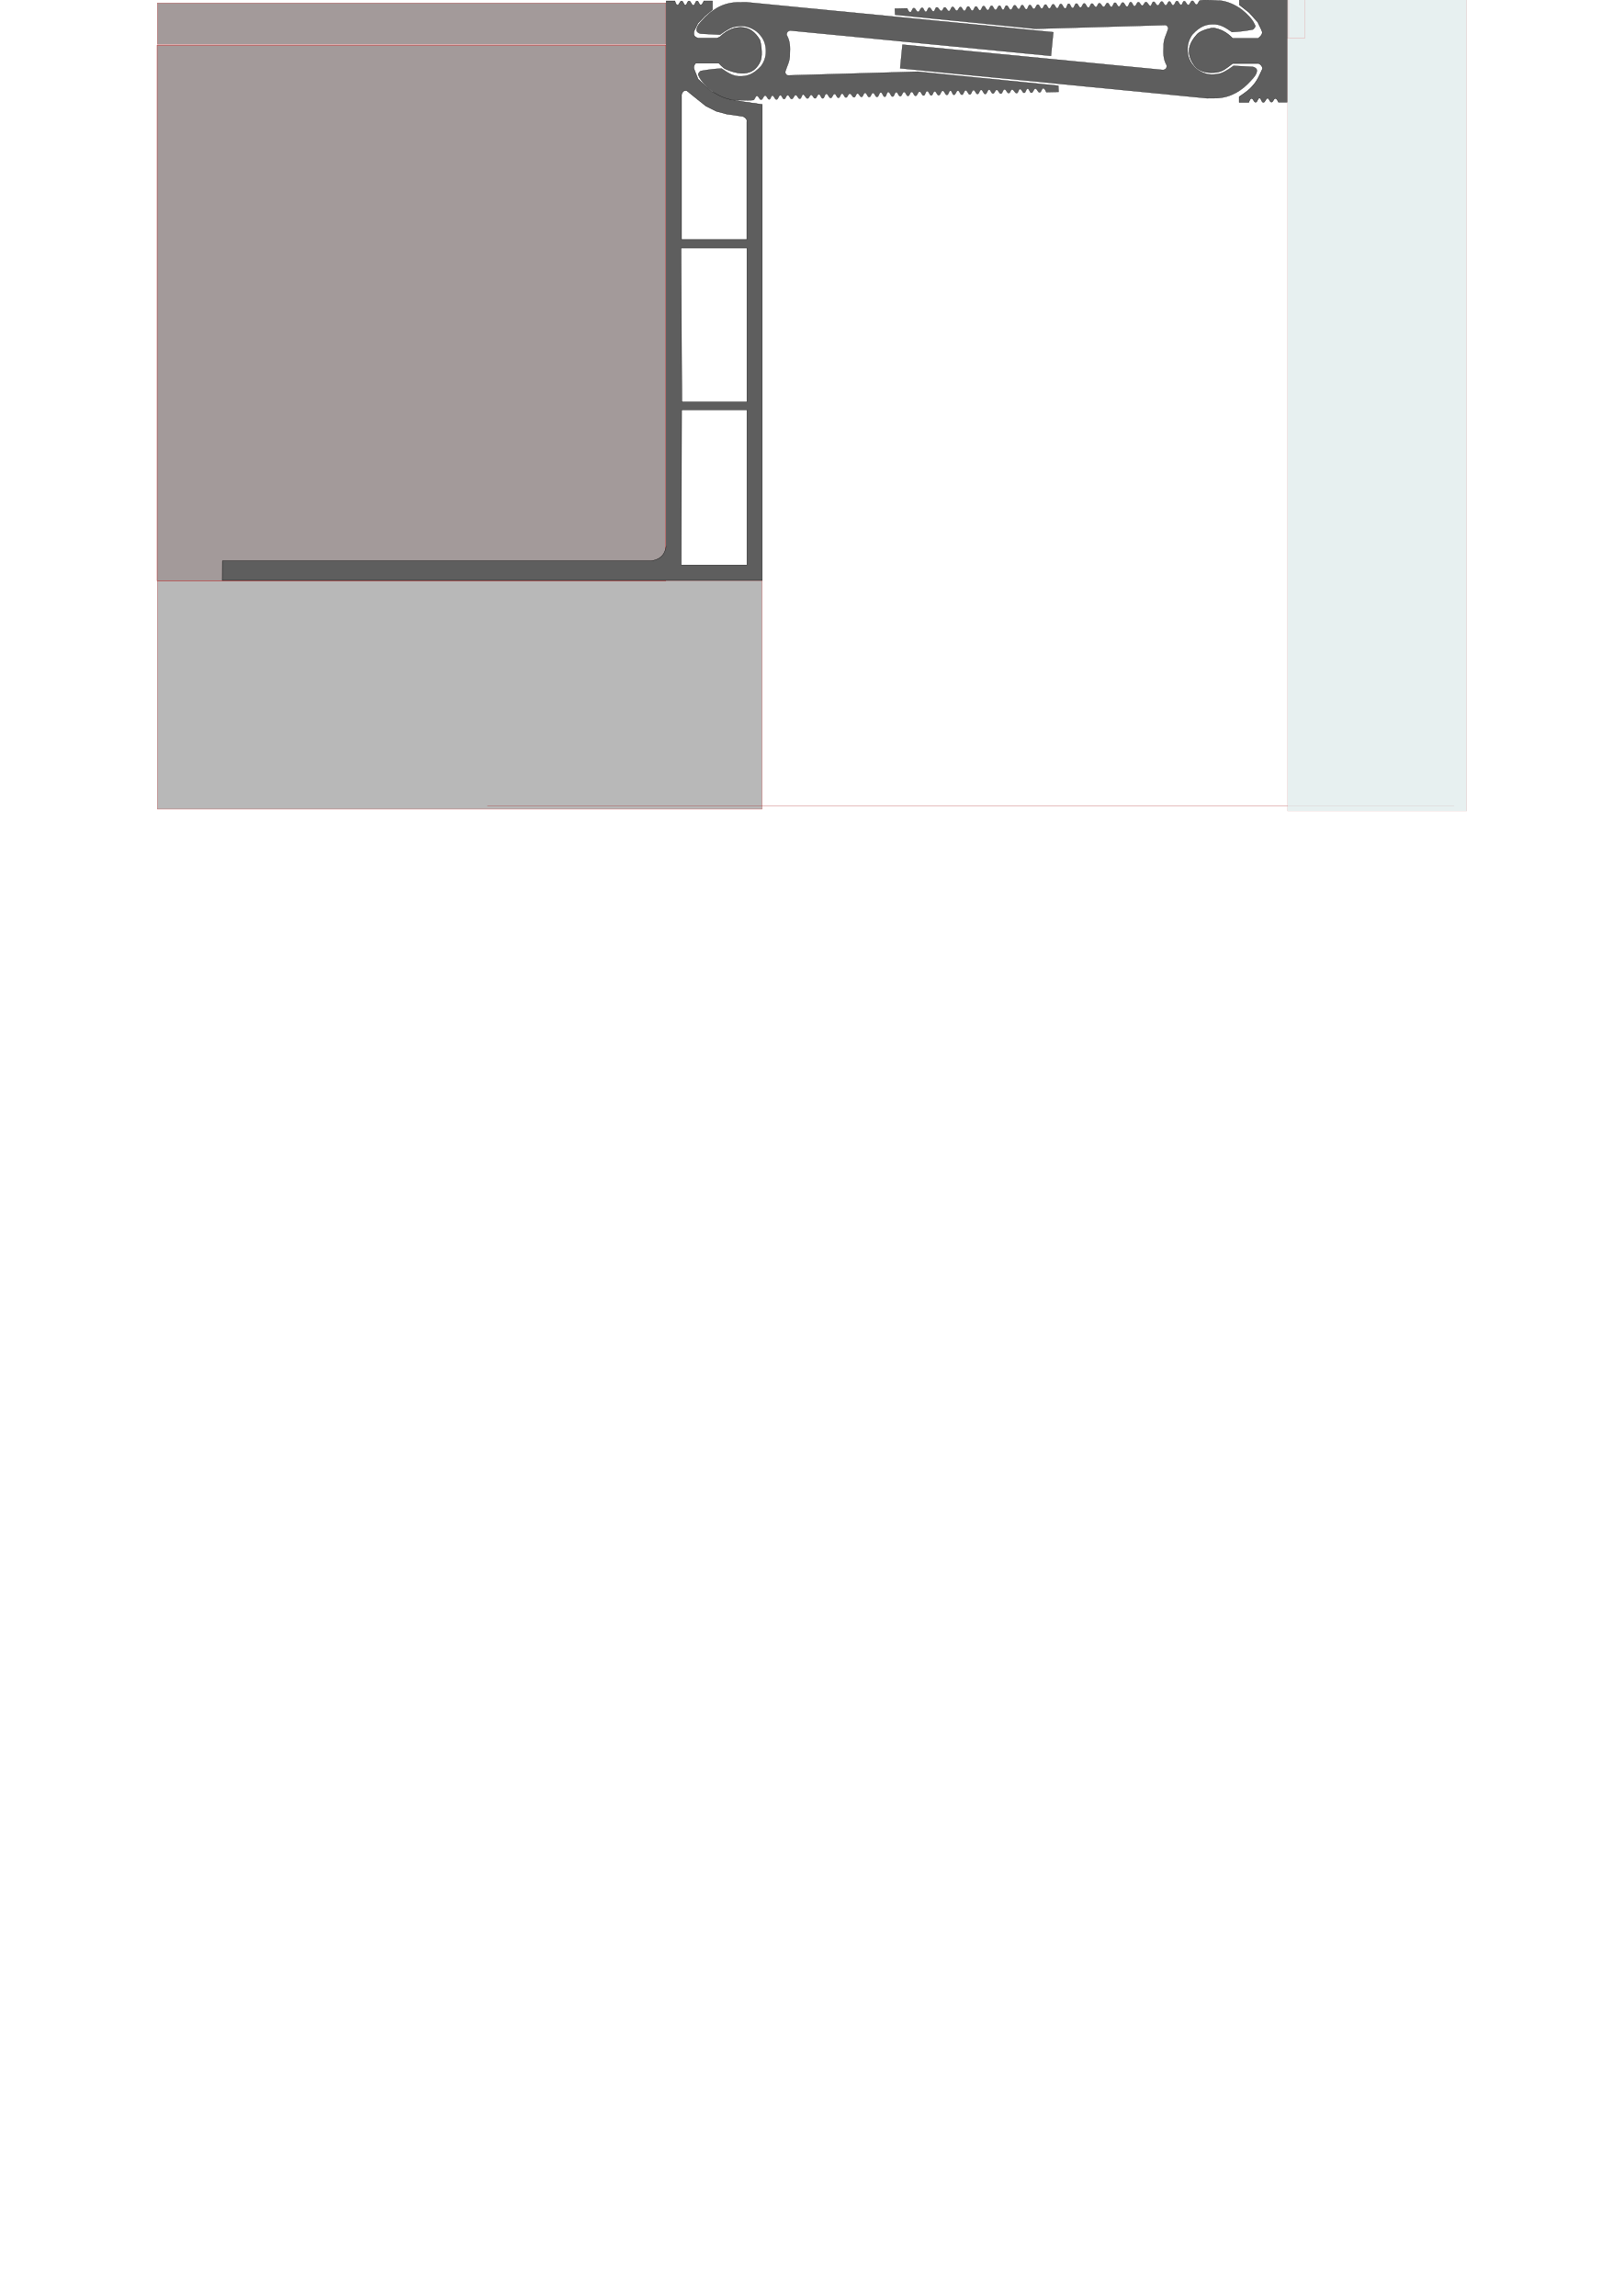
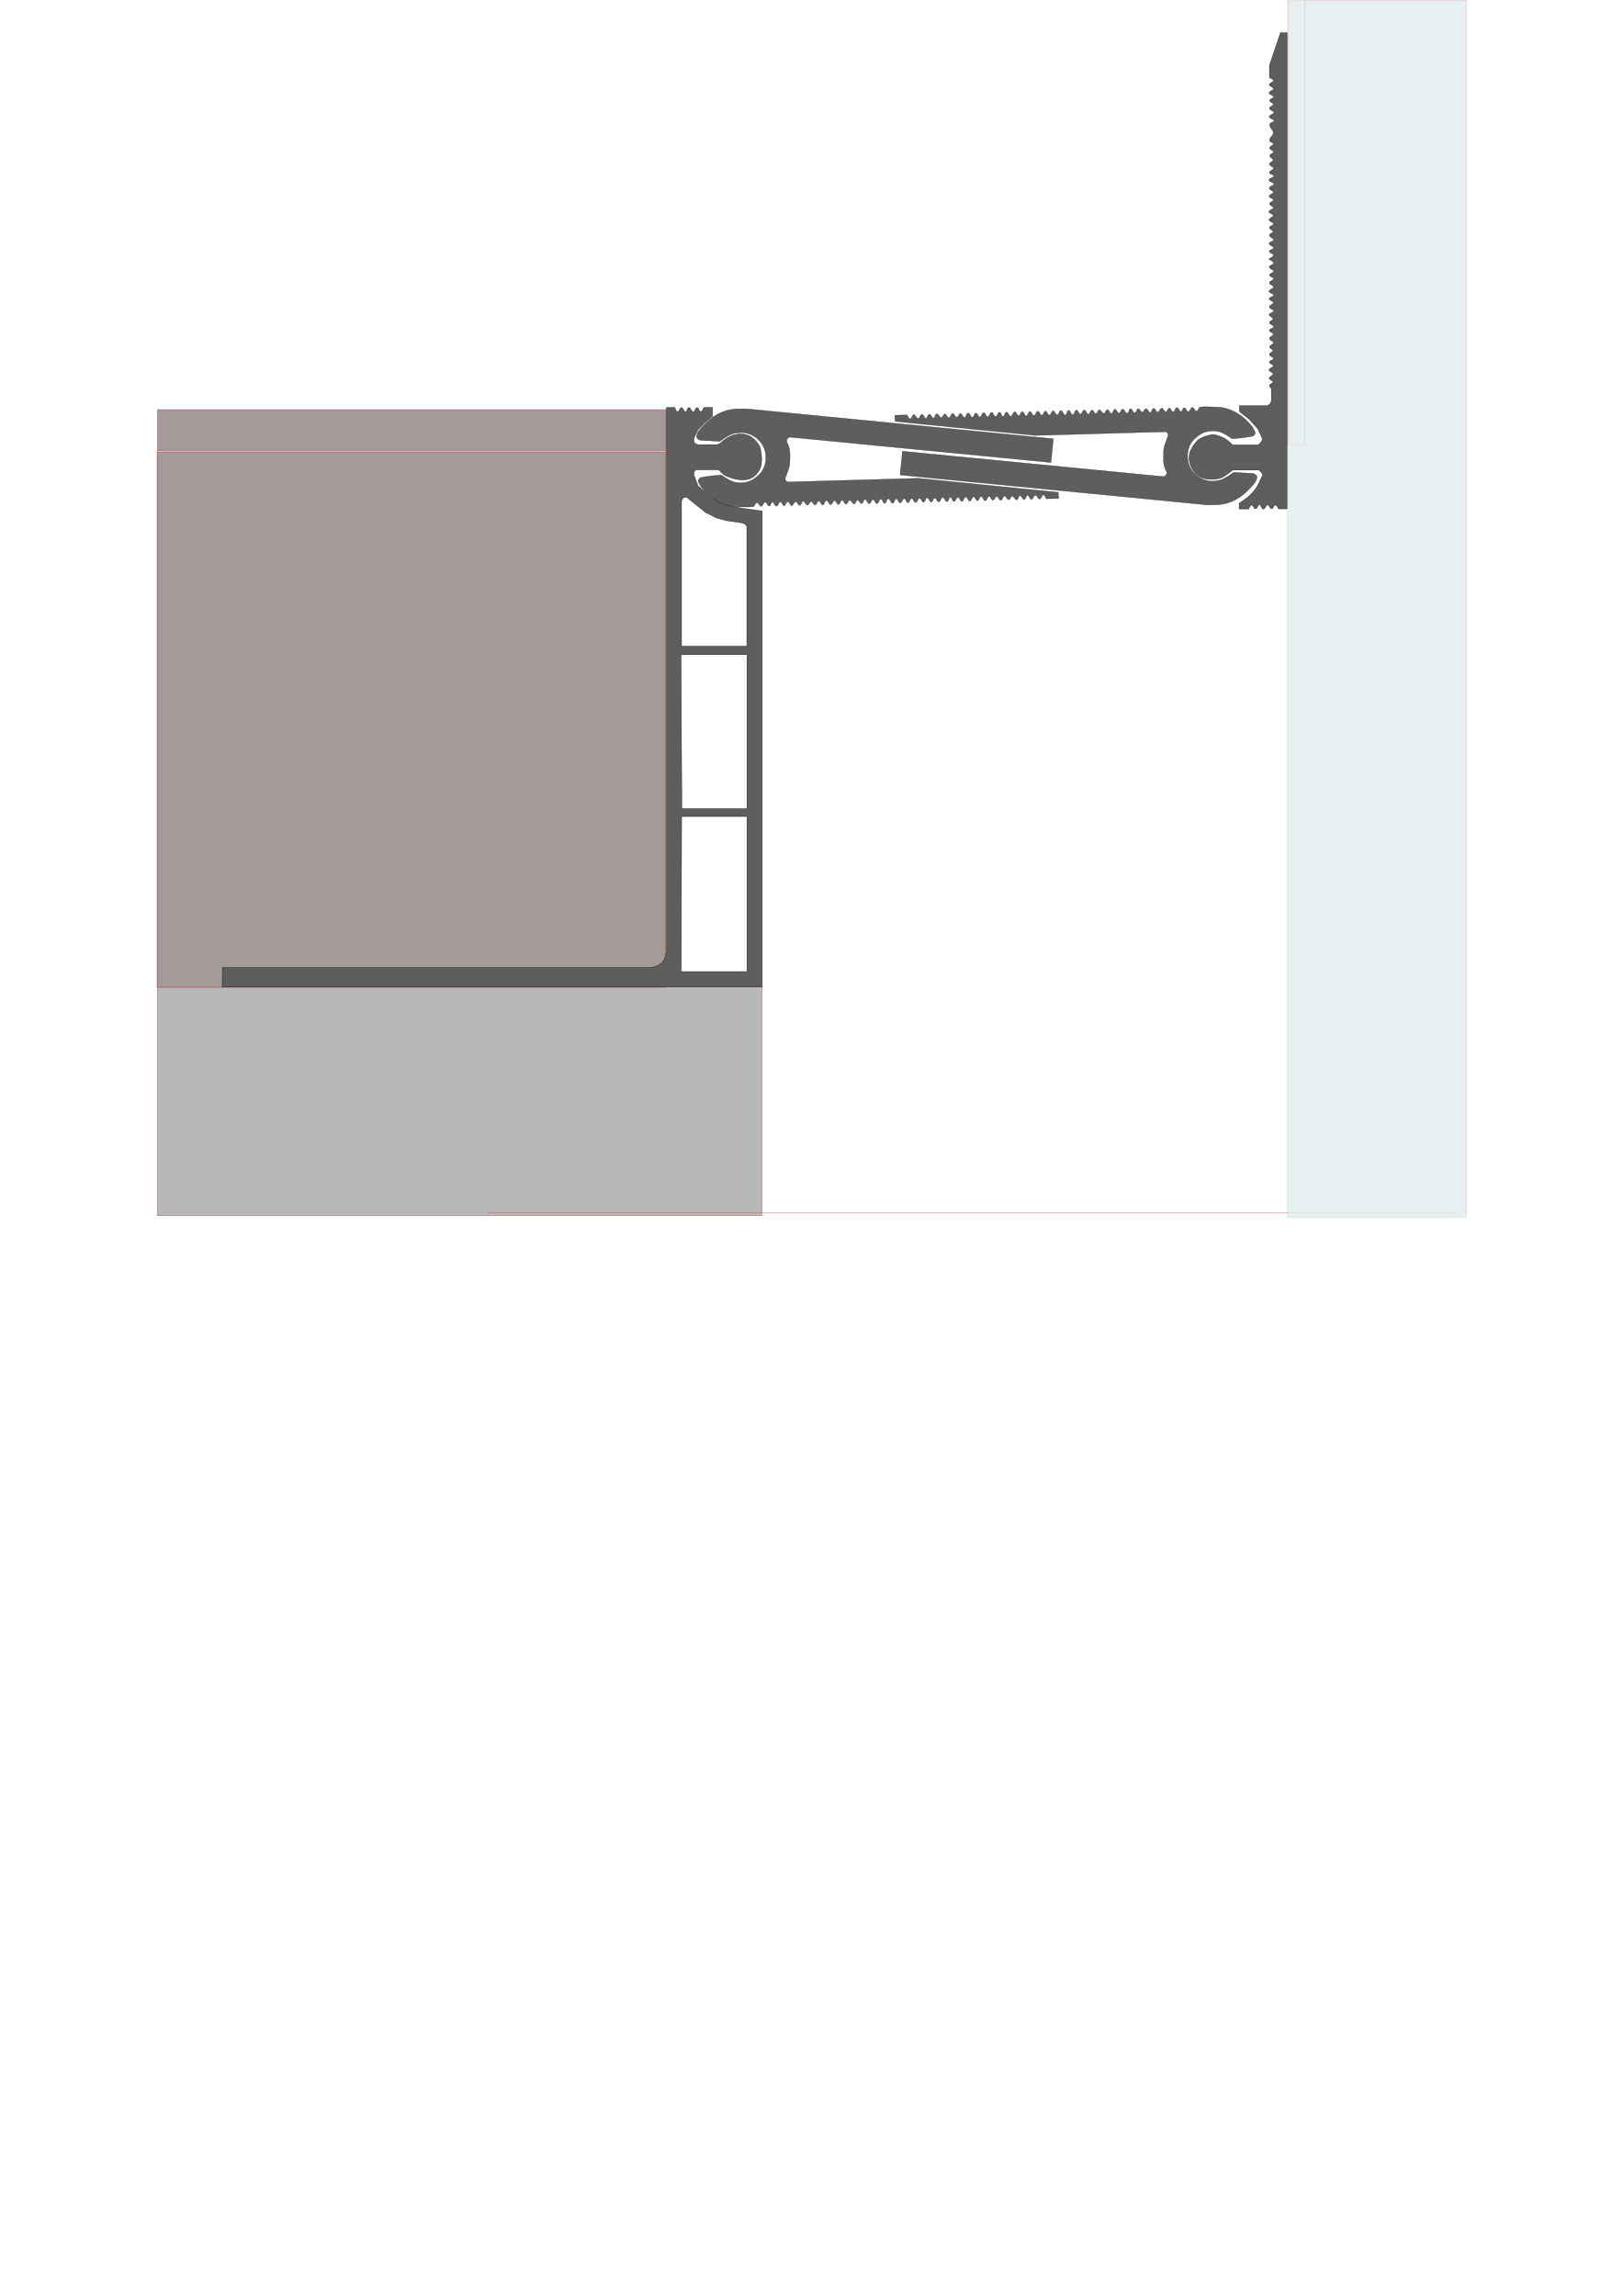
<svg xmlns="http://www.w3.org/2000/svg" width="210mm" height="297mm" viewBox="0 0 210 297" version="1.1" id="svg1">
  <defs id="defs1" />
-   <rect style="fill:#b8b8b8;fill-opacity:1;fill-rule:evenodd;stroke:#b81e1e;stroke-width:0.033" id="concrete_left" width="78.221" height="29.574" x="20.345" y="75.088" />
-   <rect style="fill:#a39a9a;fill-rule:evenodd;stroke:#b81e1e;stroke-width:0.055" id="finish_left" width="65.785" height="69.263" x="20.318" y="5.85" />
-   <rect style="fill:#a39a9a;fill-rule:evenodd;stroke:#b81e1e;stroke-width:0.034" id="cover_left" width="65.768" height="5.345" x="20.348" y="0.383" />
-   <rect style="fill:#404242;fill-opacity:0.341;fill-rule:evenodd;stroke:#b81e1e;stroke-width:0.019" id="shadow" width="125.043" height="0.013" x="63.027" y="104.234" />
-   <ellipse style="opacity:0;fill:none;fill-opacity:0;fill-rule:evenodd;stroke-width:0.004;stroke-opacity:0" id="bolt_left" cx="-38.662" cy="-72.649" rx="0.095" ry="0.029" transform="scale(-1)" />
-   <ellipse style="opacity:0;fill:none;fill-opacity:0;fill-rule:evenodd;stroke-width:0;stroke-opacity:0" id="screw_right" cx="164.698" cy="-35.456" rx="0.005" ry="0.002" />
-   <path id="profile_left" style="display:inline;fill:#5e5e5e;fill-rule:evenodd;stroke:#000000;stroke-width:0.042" d="M 86.169,0.121 V 70.551 c -0.173,1.417 -0.99,1.867 -2.011,2.011 H 38.772 28.76 l -0.013,2.516 h 69.838 V 13.514 l -2.499,-0.357 -1.576,-0.283 -2.464,-1.023 -1.761,-1.613 -0.516,-1.291 c -0.108,-0.334 0.018,-0.57 0.209,-0.777 h 2.991 c 0,0 0.537,0.615 0.899,0.775 0.961,0.423 2.144,0.735 3.128,0.37 0.637,-0.236 1.147,-0.864 1.38,-1.502 0.305,-0.833 -0.021,-2.506 -0.111,-2.66 -0.59,-1.01 -1.369,-1.611 -2.494,-1.613 -0.648,0.024 -1.555,0.177 -2.677,1.243 l -0.344,0.148 h -2.475 c -0.654,-0.206 -0.543,-0.554 -0.518,-0.886 l 0.505,-1.036 0.912,-0.96 0.966,-0.799 V 0.125 h -1.11 c 0,0 -0.182,0.51 -0.401,0.518 -0.234,0.011 -0.245,-0.522 -0.479,-0.514 -0.246,0.007 -0.229,0.553 -0.475,0.566 -0.267,0.012 -0.299,-0.574 -0.566,-0.566 -0.236,0.008 -0.229,0.532 -0.466,0.535 -0.24,0.003 -0.247,-0.523 -0.488,-0.531 -0.253,-0.008 -0.297,0.56 -0.549,0.527 -0.208,-0.028 -0.322,-0.54 -0.322,-0.54 z m 2.508,11.597 c 0.045,1.1e-4 0.093,0.003 0.146,0.013 l 1.376,1.114 1.097,0.871 1.358,0.679 1.358,0.366 2.09,0.296 c 0.448,0.238 0.548,0.476 0.488,0.714 v 15.219 h -8.445 V 12.236 c 0.084,-0.293 0.22,-0.519 0.533,-0.518 z m -0.594,20.363 h 8.519 V 52.004 h -8.422 z m 0.074,20.933 h 8.445 v 20.071 h -8.496 z" />
-   <path style="fill:#5e5e5e;fill-rule:evenodd;stroke:#000000;stroke-width:0.044" d="m 159.425,8.207 h 3.293 c 0.085,-0.071 0.722,0.398 0.527,0.785 -0.221,0.44 -0.419,0.94 -0.68,1.371 -0.26,0.43 -0.597,0.814 -0.961,1.16 -0.403,0.382 -1.336,0.996 -1.336,0.996 v 0.715 h 1.242 c 0,0 0.139,-0.479 0.34,-0.504 0.245,-0.03 0.305,0.505 0.551,0.492 0.243,-0.013 0.249,-0.542 0.492,-0.539 0.249,0.002 0.243,0.552 0.492,0.562 0.259,0.013 0.303,-0.543 0.562,-0.539 0.235,0.004 0.258,0.498 0.492,0.504 0.235,0.004 0.281,-0.497 0.516,-0.48 0.21,0.013 0.398,0.492 0.398,0.492 h 1.125 v -61.596 h -0.86 l -1.43,4.228 v 1.594 c 0,0 0.52,0.163 0.533,0.381 0.013,0.249 -0.543,0.255 -0.551,0.504 -0.013,0.26 0.546,0.303 0.539,0.563 -0.013,0.257 -0.568,0.271 -0.562,0.527 0,0.258 0.581,0.246 0.586,0.504 0,0.235 -0.509,0.245 -0.516,0.48 -0.013,0.226 0.471,0.266 0.469,0.492 0,0.237 -0.507,0.266 -0.504,0.504 0,0.268 0.587,0.283 0.586,0.551 0,0.277 -0.621,0.286 -0.609,0.562 0.013,0.261 0.613,0.219 0.621,0.48 0.013,0.243 -0.496,0.243 -0.551,0.48 -0.089,0.389 0.476,0.703 0.469,1.102 -0.013,0.376 -0.555,0.651 -0.481,1.02 0.043,0.206 0.459,0.212 0.469,0.422 0.013,0.235 -0.483,0.28 -0.48,0.516 0,0.24 0.505,0.275 0.504,0.516 0,0.232 -0.48,0.261 -0.492,0.492 -0.013,0.236 0.451,0.315 0.445,0.551 -0.013,0.241 -0.487,0.299 -0.48,0.539 0.013,0.254 0.538,0.285 0.539,0.539 0,0.257 -0.557,0.294 -0.539,0.551 0.017,0.242 0.569,0.203 0.574,0.445 0.013,0.271 -0.625,0.256 -0.621,0.527 0,0.27 0.626,0.234 0.633,0.504 0.013,0.266 -0.587,0.262 -0.598,0.527 -0.013,0.254 0.534,0.296 0.527,0.551 -0.013,0.246 -0.543,0.258 -0.539,0.504 0,0.244 0.544,0.237 0.551,0.48 0.013,0.24 -0.513,0.264 -0.516,0.504 0,0.24 0.513,0.275 0.504,0.516 -0.013,0.255 -0.575,0.249 -0.574,0.504 3.3e-4,0.244 0.536,0.237 0.551,0.48 0.017,0.262 -0.543,0.324 -0.527,0.586 0.013,0.248 0.556,0.243 0.562,0.492 0.013,0.246 -0.523,0.27 -0.527,0.516 0,0.232 0.487,0.272 0.48,0.504 -0.013,0.224 -0.482,0.233 -0.492,0.457 -0.013,0.279 0.587,0.343 0.562,0.621 -0.022,0.241 -0.556,0.204 -0.574,0.445 -0.017,0.271 0.584,0.318 0.565,0.589 -0.017,0.236 -0.55,0.203 -0.555,0.439 0,0.249 0.565,0.24 0.563,0.489 0,0.268 -0.663,0.48 -0.613,0.522 0.049,0.043 0.609,0.247 0.613,0.514 0,0.252 -0.558,0.253 -0.563,0.505 0,0.258 0.556,0.281 0.555,0.539 -0.002,0.244 -0.537,0.261 -0.53,0.505 0.013,0.233 0.519,0.223 0.53,0.456 0.013,0.259 -0.544,0.304 -0.539,0.563 0,0.25 0.538,0.272 0.539,0.522 9e-5,0.27 -0.59,0.294 -0.58,0.563 0.013,0.259 0.6,0.238 0.597,0.497 0,0.246 -0.573,0.21 -0.58,0.456 -0.013,0.246 0.544,0.242 0.555,0.489 0.013,0.261 -0.545,0.31 -0.539,0.572 0.013,0.256 0.566,0.274 0.555,0.53 -0.013,0.247 -0.561,0.217 -0.58,0.464 -0.017,0.248 0.508,0.299 0.505,0.547 0,0.226 -0.478,0.262 -0.472,0.489 0.013,0.254 0.56,0.268 0.555,0.522 0,0.249 -0.56,0.24 -0.563,0.489 0,0.229 0.491,0.236 0.505,0.464 0.017,0.252 -0.497,0.327 -0.489,0.58 0.013,0.252 0.522,0.295 0.522,0.547 0,0.248 -0.512,0.29 -0.514,0.539 0,0.215 0.439,0.257 0.439,0.472 -8e-5,0.223 -0.458,0.266 -0.456,0.489 0,0.258 0.552,0.298 0.539,0.555 -0.013,0.233 -0.53,0.214 -0.539,0.447 -0.013,0.23 0.496,0.25 0.497,0.481 0.002,0.252 -0.538,0.278 -0.539,0.53 -7.8e-4,0.238 0.494,0.268 0.506,0.505 0.013,0.251 -0.493,0.329 -0.481,0.58 0.013,0.224 0.481,0.248 0.481,0.472 0,0.217 -0.441,0.24 -0.464,0.456 -0.017,0.151 0.249,0.381 0.249,0.381 v 1.624 c -0.07,0.297 -0.229,0.53 -0.597,0.613 H 160.299 v 0.746 l 1.268,1.003 1.052,1.177 c -0.013,0 0.467,0.814 0.622,1.284 0.131,0.4 -0.521,0.901 -0.555,0.87 h -3.265 c -0.731,-0.783 -1.576,-1.208 -2.511,-1.351 -0.017,-0.035 -1.545,0.241 -2.08,0.82 -0.473,0.512 -1.005,1.281 -1.036,2.08 -0.03,0.791 0.344,1.636 0.903,2.196 0.576,0.576 1.452,0.725 2.237,0.688 0.511,-0.026 0.966,-0.13 1.342,-0.356 0.405,-0.244 1.147,-0.835 1.147,-0.835 z" id="profile_right" />
-   <rect style="fill:#e1ecec;fill-opacity:0.77;fill-rule:evenodd;stroke:#b81e1e;stroke-width:0.008" id="finish_right" width="57.515" height="2.036" x="-4.92" y="166.718" transform="rotate(-90)" />
-   <rect style="fill:#e1ecec;fill-opacity:0.77;fill-rule:evenodd;stroke:#b81e1e;stroke-width:0.009" id="cover_right" width="57.495" height="0.128" x="-4.907" y="166.542" transform="rotate(-90)" />
-   <path style="fill:#e1ecec;fill-opacity:0.77;fill-rule:evenodd;stroke:#b81e1e;stroke-width:0.012" d="m 168.766,-52.582 h 20.937 V 104.905 H 166.522 V 4.96 h 2.233 z" id="concrete_right" />
-   <path style="fill:#5e5e5e;fill-rule:evenodd;stroke:#000000;stroke-width:0.03" d="M 93.116,4.489 90.618,4.356 C 90.308,4.294 90.065,4.086 90.087,3.837 90.131,3.36 90.49,2.984 90.787,2.655 91.99,1.291 93.426,0.381 95.288,0.302 l 1.255,-0.012 39.685,3.873 -0.302,3.065 -33.719,-3.278 c -0.166,0.026 -0.308,0.101 -0.41,0.256 -0.054,0.122 -0.083,0.246 -0.026,0.384 0.422,0.736 0.434,1.57 0.384,2.363 0.042,0.964 -0.374,1.564 -0.589,2.304 -0.058,0.198 0.139,0.502 0.384,0.495 l 16.769,-0.479 18.159,1.816 0.036,0.796 -1.593,0.036 c 0,0 -0.175,-0.494 -0.386,-0.501 -0.238,-0.007 -0.233,0.522 -0.471,0.537 -0.246,0.016 -0.309,-0.498 -0.555,-0.489 -0.247,0.009 -0.271,0.535 -0.519,0.531 -0.238,-0.004 -0.245,-0.531 -0.483,-0.525 -0.233,0.006 -0.214,0.52 -0.446,0.537 -0.243,0.018 -0.3,-0.51 -0.543,-0.489 -0.224,0.02 -0.193,0.503 -0.416,0.531 -0.256,0.033 -0.358,-0.495 -0.615,-0.471 -0.207,0.02 -0.209,0.451 -0.416,0.465 -0.246,0.016 -0.315,-0.502 -0.561,-0.483 -0.239,0.019 -0.225,0.533 -0.465,0.549 -0.241,0.016 -0.295,-0.494 -0.537,-0.489 -0.226,0.005 -0.257,0.477 -0.483,0.477 -0.238,-3.9e-5 -0.269,-0.51 -0.507,-0.501 -0.249,0.01 -0.239,0.559 -0.489,0.567 -0.255,0.009 -0.283,-0.551 -0.537,-0.543 -0.236,0.008 -0.228,0.526 -0.465,0.537 -0.24,0.011 -0.279,-0.513 -0.519,-0.501 -0.244,0.013 -0.227,0.549 -0.471,0.561 -0.253,0.013 -0.29,-0.542 -0.543,-0.531 -0.249,0.011 -0.239,0.56 -0.489,0.567 -0.246,0.007 -0.267,-0.532 -0.513,-0.531 -0.25,6.71e-4 -0.269,0.552 -0.519,0.543 -0.233,-0.008 -0.214,-0.537 -0.446,-0.537 -0.237,5.08e-4 -0.216,0.536 -0.452,0.549 -0.257,0.015 -0.298,-0.548 -0.555,-0.537 -0.256,0.011 -0.25,0.567 -0.507,0.579 -0.243,0.012 -0.288,-0.515 -0.531,-0.501 -0.225,0.013 -0.209,0.51 -0.434,0.519 -0.256,0.01 -0.281,-0.561 -0.537,-0.549 -0.243,0.011 -0.216,0.553 -0.459,0.567 -0.241,0.014 -0.277,-0.512 -0.519,-0.507 -0.252,0.005 -0.267,0.546 -0.519,0.549 -0.24,0.002 -0.266,-0.519 -0.507,-0.513 -0.235,0.005 -0.236,0.519 -0.471,0.525 -0.24,0.006 -0.264,-0.518 -0.507,-0.513 -0.243,0.005 -0.248,0.542 -0.495,0.549 -0.246,0.007 -0.279,-0.533 -0.525,-0.519 -0.24,0.013 -0.212,0.548 -0.452,0.561 -0.276,0.015 -0.31,-0.607 -0.585,-0.585 -0.25,0.02 -0.19,0.594 -0.44,0.609 -0.251,0.015 -0.261,-0.561 -0.513,-0.555 -0.252,0.005 -0.236,0.567 -0.489,0.579 -0.244,0.012 -0.28,-0.52 -0.525,-0.513 -0.239,0.007 -0.243,0.525 -0.483,0.531 -0.256,0.006 -0.287,-0.552 -0.543,-0.543 -0.231,0.008 -0.222,0.507 -0.452,0.525 -0.229,0.018 -0.296,-0.463 -0.525,-0.446 -0.216,0.016 -0.212,0.47 -0.428,0.489 -0.247,0.022 -0.332,-0.48 -0.579,-0.465 -0.23,0.014 -0.252,0.493 -0.483,0.495 -0.236,0.002 -0.265,-0.509 -0.501,-0.501 -0.239,0.008 -0.231,0.534 -0.471,0.543 -0.237,0.009 -0.269,-0.504 -0.507,-0.501 -0.239,0.004 -0.256,0.512 -0.495,0.519 -0.259,0.007 -0.309,-0.551 -0.567,-0.531 -0.247,0.019 -0.211,0.573 -0.459,0.585 -0.242,0.012 -0.259,-0.525 -0.501,-0.525 -0.239,3.1e-5 -0.256,0.509 -0.495,0.519 -0.224,0.009 -0.277,-0.452 -0.501,-0.446 -0.217,0.005 -0.249,0.427 -0.465,0.459 -0.198,0.029 -0.318,-0.379 -0.537,-0.501 -0.214,-0.119 -0.227,0.527 -0.465,0.543 -0.239,0.016 -0.298,-0.482 -0.537,-0.477 -0.242,0.005 -0.277,0.505 -0.519,0.507 -0.239,0.002 -0.28,-0.502 -0.519,-0.495 -0.228,0.007 -0.237,0.499 -0.465,0.501 -0.229,0.002 -0.248,-0.498 -0.477,-0.495 -0.251,0.003 -0.256,0.546 -0.507,0.555 -0.244,0.008 -0.287,-0.522 -0.531,-0.507 -0.21,0.013 -0.189,0.474 -0.398,0.489 -0.243,0.018 -0.294,-0.502 -0.537,-0.495 -0.249,0.007 -0.27,0.528 -0.519,0.537 -0.243,0.008 -0.3,-0.502 -0.543,-0.489 -0.24,0.013 -0.244,0.504 -0.483,0.537 -0.751,0.105 -2.428,-0.044 -2.426,-0.005 C 93.967,12.859 92.978,12.424 92.088,11.79 91.334,11.173 90.68,10.533 90.373,9.82 90.293,9.695 90.241,9.566 90.399,9.41 90.594,9.095 90.697,9.199 90.834,9.145 91.65,9 92.477,8.897 93.325,8.864 94.078,9.386 94.825,9.92 95.859,9.862 96.626,9.843 97.431,9.65 98.436,8.548 98.941,7.857 99.107,7.118 99.05,6.347 98.993,5.421 98.572,4.673 97.856,4.069 97.109,3.513 96.264,3.23 95.245,3.429 94.651,3.445 93.901,3.914 93.116,4.489 Z" id="compensator_left">
+   <rect style="fill:#b8b8b8;fill-opacity:1;fill-rule:evenodd;stroke:#b81e1e;stroke-width:0.033" id="concrete_left" width="78.221" height="29.574" x="20.345" y="127.686" />
+   <rect style="fill:#a39a9a;fill-rule:evenodd;stroke:#b81e1e;stroke-width:0.055" id="finish_left" width="65.785" height="69.263" x="20.318" y="58.449" />
+   <rect style="fill:#a39a9a;fill-rule:evenodd;stroke:#b81e1e;stroke-width:0.034" id="cover_left" width="65.768" height="5.345" x="20.348" y="52.982" />
+   <rect style="fill:#404242;fill-opacity:0.341;fill-rule:evenodd;stroke:#b81e1e;stroke-width:0.019" id="shadow" width="125.043" height="0.013" x="63.027" y="156.832" />
+   <ellipse style="opacity:0;fill:none;fill-opacity:0;fill-rule:evenodd;stroke-width:0.004;stroke-opacity:0" id="bolt_left" cx="-38.662" cy="-125.247" rx="0.095" ry="0.029" transform="scale(-1)" />
+   <ellipse style="opacity:0;fill:none;fill-opacity:0;fill-rule:evenodd;stroke-width:0;stroke-opacity:0" id="screw_right" cx="164.698" cy="17.142" rx="0.005" ry="0.002" />
+   <path id="profile_left" style="display:inline;fill:#5e5e5e;fill-rule:evenodd;stroke:#000000;stroke-width:0.042" d="m 86.169,52.72 v 70.43 c -0.173,1.417 -0.99,1.867 -2.011,2.011 H 38.772 28.76 l -0.013,2.516 h 69.838 V 66.113 l -2.499,-0.357 -1.576,-0.283 -2.464,-1.023 -1.761,-1.613 -0.516,-1.291 c -0.108,-0.334 0.018,-0.57 0.209,-0.777 h 2.991 c 0,0 0.537,0.615 0.899,0.775 0.961,0.423 2.144,0.735 3.128,0.37 0.637,-0.236 1.147,-0.864 1.38,-1.502 0.305,-0.833 -0.021,-2.506 -0.111,-2.66 -0.59,-1.01 -1.369,-1.611 -2.494,-1.613 -0.648,0.024 -1.555,0.177 -2.677,1.243 l -0.344,0.148 h -2.475 c -0.654,-0.206 -0.543,-0.554 -0.518,-0.886 l 0.505,-1.036 0.912,-0.96 0.966,-0.799 v -1.125 h -1.11 c 0,0 -0.182,0.51 -0.401,0.518 -0.234,0.011 -0.245,-0.522 -0.479,-0.514 -0.246,0.007 -0.229,0.553 -0.475,0.566 -0.267,0.012 -0.299,-0.574 -0.566,-0.566 -0.236,0.008 -0.229,0.532 -0.466,0.535 -0.24,0.003 -0.247,-0.523 -0.488,-0.531 -0.253,-0.008 -0.297,0.56 -0.549,0.527 -0.208,-0.028 -0.322,-0.54 -0.322,-0.54 z m 2.508,11.597 c 0.045,1.1e-4 0.093,0.003 0.146,0.013 l 1.376,1.114 1.097,0.871 1.358,0.679 1.358,0.366 2.09,0.296 c 0.448,0.238 0.548,0.476 0.488,0.714 v 15.219 h -8.445 V 64.835 c 0.084,-0.293 0.22,-0.519 0.533,-0.518 z m -0.594,20.363 h 8.519 v 19.923 h -8.422 z m 0.074,20.933 h 8.445 v 20.071 h -8.496 z" />
+   <path style="fill:#5e5e5e;fill-rule:evenodd;stroke:#000000;stroke-width:0.044" d="m 159.425,60.806 h 3.293 c 0.085,-0.071 0.722,0.398 0.527,0.785 -0.221,0.44 -0.419,0.94 -0.68,1.371 -0.26,0.43 -0.597,0.814 -0.961,1.16 -0.403,0.382 -1.336,0.996 -1.336,0.996 v 0.715 h 1.242 c 0,0 0.139,-0.479 0.34,-0.504 0.245,-0.03 0.305,0.505 0.551,0.492 0.243,-0.013 0.249,-0.542 0.492,-0.539 0.249,0.002 0.243,0.552 0.492,0.562 0.259,0.013 0.303,-0.543 0.562,-0.539 0.235,0.004 0.258,0.498 0.492,0.504 0.235,0.004 0.281,-0.497 0.516,-0.48 0.21,0.013 0.398,0.492 0.398,0.492 h 1.125 V 4.226 h -0.86 l -1.43,4.228 V 10.047 c 0,0 0.52,0.163 0.533,0.381 0.013,0.249 -0.543,0.255 -0.551,0.504 -0.013,0.26 0.546,0.303 0.539,0.563 -0.013,0.257 -0.568,0.271 -0.562,0.527 0,0.258 0.581,0.246 0.586,0.504 0,0.235 -0.509,0.245 -0.516,0.48 -0.013,0.226 0.471,0.266 0.469,0.492 0,0.237 -0.507,0.266 -0.504,0.504 0,0.268 0.587,0.283 0.586,0.551 0,0.277 -0.621,0.286 -0.609,0.562 0.013,0.261 0.613,0.219 0.621,0.48 0.013,0.243 -0.496,0.243 -0.551,0.48 -0.089,0.389 0.476,0.703 0.469,1.102 -0.013,0.376 -0.555,0.651 -0.481,1.02 0.043,0.206 0.459,0.212 0.469,0.422 0.013,0.235 -0.483,0.28 -0.48,0.516 0,0.24 0.505,0.275 0.504,0.516 0,0.232 -0.48,0.261 -0.492,0.492 -0.013,0.236 0.451,0.315 0.445,0.551 -0.013,0.241 -0.487,0.299 -0.48,0.539 0.013,0.254 0.538,0.285 0.539,0.539 0,0.257 -0.557,0.294 -0.539,0.551 0.017,0.242 0.569,0.203 0.574,0.445 0.013,0.271 -0.625,0.256 -0.621,0.527 0,0.27 0.626,0.234 0.633,0.504 0.013,0.266 -0.587,0.262 -0.598,0.527 -0.013,0.254 0.534,0.296 0.527,0.551 -0.013,0.246 -0.543,0.258 -0.539,0.504 0,0.244 0.544,0.237 0.551,0.48 0.013,0.24 -0.513,0.264 -0.516,0.504 0,0.24 0.513,0.275 0.504,0.516 -0.013,0.255 -0.575,0.249 -0.574,0.504 3.3e-4,0.244 0.536,0.237 0.551,0.48 0.017,0.262 -0.543,0.324 -0.527,0.586 0.013,0.248 0.556,0.243 0.562,0.492 0.013,0.246 -0.523,0.27 -0.527,0.516 0,0.232 0.487,0.272 0.48,0.504 -0.013,0.224 -0.482,0.233 -0.492,0.457 -0.013,0.279 0.587,0.343 0.562,0.621 -0.022,0.241 -0.556,0.204 -0.574,0.445 -0.017,0.271 0.584,0.318 0.565,0.589 -0.017,0.236 -0.55,0.203 -0.555,0.439 0,0.249 0.565,0.24 0.563,0.489 0,0.268 -0.663,0.48 -0.613,0.522 0.049,0.043 0.609,0.247 0.613,0.514 0,0.252 -0.558,0.253 -0.563,0.505 0,0.258 0.556,0.281 0.555,0.539 -0.002,0.244 -0.537,0.261 -0.53,0.505 0.013,0.233 0.519,0.223 0.53,0.456 0.013,0.259 -0.544,0.304 -0.539,0.563 0,0.25 0.538,0.272 0.539,0.522 9e-5,0.27 -0.59,0.294 -0.58,0.563 0.013,0.259 0.6,0.238 0.597,0.497 0,0.246 -0.573,0.21 -0.58,0.456 -0.013,0.246 0.544,0.242 0.555,0.489 0.013,0.261 -0.545,0.31 -0.539,0.572 0.013,0.256 0.566,0.274 0.555,0.53 -0.013,0.247 -0.561,0.217 -0.58,0.464 -0.017,0.248 0.508,0.299 0.505,0.547 0,0.226 -0.478,0.262 -0.472,0.489 0.013,0.254 0.56,0.268 0.555,0.522 0,0.249 -0.56,0.24 -0.563,0.489 0,0.229 0.491,0.236 0.505,0.464 0.017,0.252 -0.497,0.327 -0.489,0.58 0.013,0.252 0.522,0.295 0.522,0.547 0,0.248 -0.512,0.29 -0.514,0.539 0,0.215 0.439,0.257 0.439,0.472 -8e-5,0.223 -0.458,0.266 -0.456,0.489 0,0.258 0.552,0.298 0.539,0.555 -0.013,0.233 -0.53,0.214 -0.539,0.447 -0.013,0.23 0.496,0.25 0.497,0.481 0.002,0.252 -0.538,0.278 -0.539,0.53 -7.8e-4,0.238 0.494,0.268 0.506,0.505 0.013,0.251 -0.493,0.329 -0.481,0.58 0.013,0.224 0.481,0.248 0.481,0.472 0,0.217 -0.441,0.24 -0.464,0.456 -0.017,0.151 0.249,0.381 0.249,0.381 v 1.624 c -0.07,0.297 -0.229,0.53 -0.597,0.613 H 160.299 v 0.746 l 1.268,1.003 1.052,1.177 c -0.013,0 0.467,0.814 0.622,1.284 0.131,0.4 -0.521,0.901 -0.555,0.87 h -3.265 c -0.731,-0.783 -1.576,-1.208 -2.511,-1.351 -0.017,-0.035 -1.545,0.241 -2.08,0.82 -0.473,0.512 -1.005,1.281 -1.036,2.08 -0.03,0.791 0.344,1.636 0.903,2.196 0.576,0.576 1.452,0.725 2.237,0.688 0.511,-0.026 0.966,-0.13 1.342,-0.356 0.405,-0.244 1.147,-0.835 1.147,-0.835 z" id="profile_right" />
+   <rect style="fill:#e1ecec;fill-opacity:0.77;fill-rule:evenodd;stroke:#b81e1e;stroke-width:0.008" id="finish_right" width="57.515" height="2.036" x="-57.519" y="166.718" transform="rotate(-90)" />
+   <rect style="fill:#e1ecec;fill-opacity:0.77;fill-rule:evenodd;stroke:#b81e1e;stroke-width:0.009" id="cover_right" width="57.495" height="0.128" x="-57.505" y="166.542" transform="rotate(-90)" />
+   <path style="fill:#e1ecec;fill-opacity:0.77;fill-rule:evenodd;stroke:#b81e1e;stroke-width:0.012" d="m 168.766,0.016 h 20.937 V 157.503 H 166.522 V 57.558 h 2.233 z" id="concrete_right" />
+   <path style="fill:#5e5e5e;fill-rule:evenodd;stroke:#000000;stroke-width:0.03" d="m 93.116,57.087 -2.498,-0.133 c -0.31,-0.062 -0.554,-0.27 -0.531,-0.519 0.043,-0.477 0.402,-0.853 0.7,-1.182 1.203,-1.364 2.639,-2.274 4.501,-2.353 l 1.255,-0.012 39.685,3.873 -0.302,3.065 -33.719,-3.278 c -0.166,0.026 -0.308,0.101 -0.41,0.256 -0.054,0.122 -0.083,0.246 -0.026,0.384 0.422,0.736 0.434,1.57 0.384,2.363 0.042,0.964 -0.374,1.564 -0.589,2.304 -0.058,0.198 0.139,0.502 0.384,0.495 l 16.769,-0.479 18.159,1.816 0.036,0.796 -1.593,0.036 c 0,0 -0.175,-0.494 -0.386,-0.501 -0.238,-0.007 -0.233,0.522 -0.471,0.537 -0.246,0.016 -0.309,-0.498 -0.555,-0.489 -0.247,0.009 -0.271,0.535 -0.519,0.531 -0.238,-0.004 -0.245,-0.531 -0.483,-0.525 -0.233,0.006 -0.214,0.52 -0.446,0.537 -0.243,0.018 -0.3,-0.51 -0.543,-0.489 -0.224,0.02 -0.193,0.503 -0.416,0.531 -0.256,0.033 -0.358,-0.495 -0.615,-0.471 -0.207,0.02 -0.209,0.451 -0.416,0.465 -0.246,0.016 -0.315,-0.502 -0.561,-0.483 -0.239,0.019 -0.225,0.533 -0.465,0.549 -0.241,0.016 -0.295,-0.494 -0.537,-0.489 -0.226,0.005 -0.257,0.477 -0.483,0.477 -0.238,-3.9e-5 -0.269,-0.51 -0.507,-0.501 -0.249,0.01 -0.239,0.559 -0.489,0.567 -0.255,0.009 -0.283,-0.551 -0.537,-0.543 -0.236,0.008 -0.228,0.526 -0.465,0.537 -0.24,0.011 -0.279,-0.513 -0.519,-0.501 -0.244,0.013 -0.227,0.549 -0.471,0.561 -0.253,0.013 -0.29,-0.542 -0.543,-0.531 -0.249,0.011 -0.239,0.56 -0.489,0.567 -0.246,0.007 -0.267,-0.532 -0.513,-0.531 -0.25,6.71e-4 -0.269,0.552 -0.519,0.543 -0.233,-0.008 -0.214,-0.537 -0.446,-0.537 -0.237,5.08e-4 -0.216,0.536 -0.452,0.549 -0.257,0.015 -0.298,-0.548 -0.555,-0.537 -0.256,0.011 -0.25,0.567 -0.507,0.579 -0.243,0.012 -0.288,-0.515 -0.531,-0.501 -0.225,0.013 -0.209,0.51 -0.434,0.519 -0.256,0.01 -0.281,-0.561 -0.537,-0.549 -0.243,0.011 -0.216,0.553 -0.459,0.567 -0.241,0.014 -0.277,-0.512 -0.519,-0.507 -0.252,0.005 -0.267,0.546 -0.519,0.549 -0.24,0.002 -0.266,-0.519 -0.507,-0.513 -0.235,0.005 -0.236,0.519 -0.471,0.525 -0.24,0.006 -0.264,-0.518 -0.507,-0.513 -0.243,0.005 -0.248,0.542 -0.495,0.549 -0.246,0.007 -0.279,-0.533 -0.525,-0.519 -0.24,0.013 -0.212,0.548 -0.452,0.561 -0.276,0.015 -0.31,-0.607 -0.585,-0.585 -0.25,0.02 -0.19,0.594 -0.44,0.609 -0.251,0.015 -0.261,-0.561 -0.513,-0.555 -0.252,0.005 -0.236,0.567 -0.489,0.579 -0.244,0.012 -0.28,-0.52 -0.525,-0.513 -0.239,0.007 -0.243,0.525 -0.483,0.531 -0.256,0.006 -0.287,-0.552 -0.543,-0.543 -0.231,0.008 -0.222,0.507 -0.452,0.525 -0.229,0.018 -0.296,-0.463 -0.525,-0.446 -0.216,0.016 -0.212,0.47 -0.428,0.489 -0.247,0.022 -0.332,-0.48 -0.579,-0.465 -0.23,0.014 -0.252,0.493 -0.483,0.495 -0.236,0.002 -0.265,-0.509 -0.501,-0.501 -0.239,0.008 -0.231,0.534 -0.471,0.543 -0.237,0.009 -0.269,-0.504 -0.507,-0.501 -0.239,0.004 -0.256,0.512 -0.495,0.519 -0.259,0.007 -0.309,-0.551 -0.567,-0.531 -0.247,0.019 -0.211,0.573 -0.459,0.585 -0.242,0.012 -0.259,-0.525 -0.501,-0.525 -0.239,3.1e-5 -0.256,0.509 -0.495,0.519 -0.224,0.009 -0.277,-0.452 -0.501,-0.446 -0.217,0.005 -0.249,0.427 -0.465,0.459 -0.198,0.029 -0.318,-0.379 -0.537,-0.501 -0.214,-0.119 -0.227,0.527 -0.465,0.543 -0.239,0.016 -0.298,-0.482 -0.537,-0.477 -0.242,0.005 -0.277,0.505 -0.519,0.507 -0.239,0.002 -0.28,-0.502 -0.519,-0.495 -0.228,0.007 -0.237,0.499 -0.465,0.501 -0.229,0.002 -0.248,-0.498 -0.477,-0.495 -0.251,0.003 -0.256,0.546 -0.507,0.555 -0.244,0.008 -0.287,-0.522 -0.531,-0.507 -0.21,0.013 -0.189,0.474 -0.398,0.489 -0.243,0.018 -0.294,-0.502 -0.537,-0.495 -0.249,0.007 -0.27,0.528 -0.519,0.537 -0.243,0.008 -0.3,-0.502 -0.543,-0.489 -0.24,0.013 -0.244,0.504 -0.483,0.537 -0.751,0.105 -2.428,-0.044 -2.426,-0.005 -1.03,-0.083 -2.019,-0.519 -2.909,-1.152 -0.754,-0.618 -1.408,-1.257 -1.715,-1.971 -0.08,-0.125 -0.132,-0.253 0.026,-0.41 0.195,-0.315 0.298,-0.211 0.435,-0.264 0.816,-0.145 1.643,-0.249 2.491,-0.282 0.753,0.522 1.499,1.056 2.534,0.998 0.767,-0.02 1.571,-0.212 2.577,-1.314 0.505,-0.691 0.671,-1.43 0.614,-2.201 -0.057,-0.926 -0.478,-1.674 -1.194,-2.278 -0.746,-0.556 -1.591,-0.839 -2.611,-0.64 -0.594,0.016 -1.344,0.485 -2.129,1.06 z" id="compensator_left">
    </path>
-   <path style="fill:#5e5e5e;fill-rule:evenodd;stroke:#000000;stroke-width:0.03" d="m 159.531,8.511 2.498,0.133 c 0.31,0.062 0.554,0.27 0.531,0.519 -0.043,0.477 -0.402,0.853 -0.7,1.182 -1.203,1.364 -2.639,2.274 -4.501,2.353 l -1.255,0.012 -39.685,-3.873 0.302,-3.065 33.719,3.278 c 0.166,-0.026 0.308,-0.101 0.41,-0.256 0.054,-0.122 0.084,-0.246 0.026,-0.384 -0.422,-0.736 -0.434,-1.57 -0.384,-2.363 -0.042,-0.964 0.374,-1.564 0.589,-2.304 0.057,-0.198 -0.139,-0.502 -0.384,-0.495 l -16.769,0.479 -18.159,-1.816 -0.036,-0.796 1.593,-0.036 c 0,0 0.175,0.494 0.386,0.501 0.238,0.008 0.233,-0.522 0.471,-0.537 0.246,-0.016 0.309,0.498 0.555,0.489 0.247,-0.009 0.271,-0.535 0.519,-0.531 0.238,0.004 0.245,0.531 0.483,0.525 0.233,-0.006 0.214,-0.52 0.446,-0.537 0.243,-0.018 0.3,0.51 0.543,0.489 0.224,-0.02 0.193,-0.503 0.416,-0.531 0.256,-0.033 0.358,0.495 0.615,0.471 0.207,-0.02 0.209,-0.451 0.416,-0.465 0.246,-0.016 0.315,0.502 0.561,0.483 0.239,-0.019 0.225,-0.533 0.465,-0.549 0.241,-0.016 0.295,0.494 0.537,0.489 0.226,-0.005 0.257,-0.477 0.483,-0.477 0.238,3.77e-5 0.269,0.51 0.507,0.501 0.249,-0.01 0.239,-0.559 0.489,-0.567 0.255,-0.009 0.283,0.551 0.537,0.543 0.237,-0.008 0.228,-0.526 0.465,-0.537 0.24,-0.011 0.279,0.513 0.519,0.501 0.244,-0.013 0.227,-0.549 0.471,-0.561 0.253,-0.013 0.29,0.542 0.543,0.531 0.249,-0.011 0.239,-0.56 0.489,-0.567 0.246,-0.007 0.267,0.532 0.513,0.531 0.25,-6.714e-4 0.269,-0.552 0.519,-0.543 0.233,0.008 0.214,0.537 0.446,0.537 0.237,-5.119e-4 0.216,-0.536 0.452,-0.549 0.257,-0.015 0.298,0.548 0.555,0.537 0.256,-0.011 0.25,-0.567 0.507,-0.579 0.243,-0.012 0.288,0.515 0.531,0.501 0.225,-0.013 0.209,-0.51 0.434,-0.519 0.256,-0.01 0.281,0.561 0.537,0.549 0.243,-0.011 0.216,-0.553 0.458,-0.567 0.241,-0.014 0.277,0.512 0.519,0.507 0.252,-0.006 0.267,-0.546 0.519,-0.549 0.24,-0.002 0.266,0.519 0.507,0.513 0.235,-0.006 0.236,-0.519 0.471,-0.525 0.24,-0.006 0.264,0.518 0.507,0.513 0.243,-0.006 0.248,-0.542 0.495,-0.549 0.246,-0.007 0.279,0.533 0.525,0.519 0.24,-0.013 0.212,-0.548 0.452,-0.561 0.276,-0.015 0.31,0.607 0.585,0.585 0.25,-0.02 0.19,-0.594 0.44,-0.609 0.251,-0.015 0.261,0.561 0.513,0.555 0.252,-0.006 0.236,-0.567 0.489,-0.579 0.244,-0.012 0.28,0.52 0.525,0.513 0.239,-0.007 0.243,-0.525 0.483,-0.531 0.256,-0.006 0.287,0.552 0.543,0.543 0.231,-0.008 0.222,-0.507 0.452,-0.525 0.229,-0.018 0.296,0.463 0.525,0.446 0.216,-0.016 0.212,-0.47 0.428,-0.489 0.247,-0.022 0.332,0.48 0.579,0.465 0.23,-0.014 0.252,-0.493 0.483,-0.495 0.236,-0.002 0.265,0.509 0.501,0.501 0.239,-0.008 0.231,-0.534 0.471,-0.543 0.237,-0.009 0.269,0.504 0.507,0.501 0.239,-0.004 0.256,-0.512 0.495,-0.519 0.259,-0.008 0.309,0.551 0.567,0.531 0.247,-0.019 0.211,-0.573 0.458,-0.585 0.242,-0.012 0.259,0.525 0.501,0.525 0.239,-2.901e-5 0.256,-0.509 0.495,-0.519 0.224,-0.009 0.277,0.452 0.501,0.446 0.217,-0.006 0.249,-0.427 0.465,-0.459 0.198,-0.029 0.318,0.379 0.537,0.501 0.214,0.119 0.227,-0.527 0.465,-0.543 0.239,-0.016 0.298,0.482 0.537,0.477 0.242,-0.006 0.277,-0.505 0.519,-0.507 0.239,-0.002 0.28,0.502 0.519,0.495 0.228,-0.007 0.237,-0.499 0.465,-0.501 0.229,-0.002 0.247,0.498 0.477,0.495 0.25,-0.003 0.257,-0.546 0.507,-0.555 0.245,-0.008 0.287,0.522 0.531,0.507 0.21,-0.013 0.189,-0.474 0.398,-0.489 0.243,-0.018 0.294,0.502 0.537,0.495 0.249,-0.007 0.27,-0.528 0.519,-0.537 0.243,-0.008 0.3,0.502 0.543,0.489 0.24,-0.013 0.244,-0.504 0.483,-0.537 0.751,-0.105 2.428,0.044 2.426,0.005 1.03,0.083 2.019,0.519 2.909,1.152 0.754,0.618 1.408,1.257 1.715,1.971 0.08,0.125 0.132,0.253 -0.026,0.41 -0.195,0.315 -0.298,0.211 -0.435,0.264 -0.816,0.145 -1.643,0.249 -2.491,0.282 -0.753,-0.522 -1.499,-1.056 -2.534,-0.998 -0.767,0.02 -1.571,0.212 -2.577,1.314 -0.505,0.691 -0.671,1.43 -0.614,2.201 0.057,0.926 0.478,1.674 1.194,2.278 0.746,0.556 1.591,0.839 2.611,0.64 0.594,-0.016 1.344,-0.485 2.129,-1.059 z" id="compensator_right">
+   <path style="fill:#5e5e5e;fill-rule:evenodd;stroke:#000000;stroke-width:0.03" d="m 159.531,61.11 2.498,0.133 c 0.31,0.062 0.554,0.27 0.531,0.519 -0.043,0.477 -0.402,0.853 -0.7,1.182 -1.203,1.364 -2.639,2.274 -4.501,2.353 l -1.255,0.012 -39.685,-3.873 0.302,-3.065 33.719,3.278 c 0.166,-0.026 0.308,-0.101 0.41,-0.256 0.054,-0.122 0.084,-0.246 0.026,-0.384 -0.422,-0.736 -0.434,-1.57 -0.384,-2.363 -0.042,-0.964 0.374,-1.564 0.589,-2.304 0.057,-0.198 -0.139,-0.502 -0.384,-0.495 l -16.769,0.479 -18.159,-1.816 -0.036,-0.796 1.593,-0.036 c 0,0 0.175,0.494 0.386,0.501 0.238,0.007 0.233,-0.522 0.471,-0.537 0.246,-0.016 0.309,0.498 0.555,0.489 0.247,-0.009 0.271,-0.535 0.519,-0.531 0.238,0.004 0.245,0.531 0.483,0.525 0.233,-0.006 0.214,-0.52 0.446,-0.537 0.243,-0.018 0.3,0.51 0.543,0.489 0.224,-0.02 0.193,-0.503 0.416,-0.531 0.256,-0.033 0.358,0.495 0.615,0.471 0.207,-0.02 0.209,-0.451 0.416,-0.465 0.246,-0.016 0.315,0.502 0.561,0.483 0.239,-0.019 0.225,-0.533 0.465,-0.549 0.241,-0.016 0.295,0.494 0.537,0.489 0.226,-0.005 0.257,-0.477 0.483,-0.477 0.238,3.8e-5 0.269,0.51 0.507,0.501 0.249,-0.01 0.239,-0.559 0.489,-0.567 0.255,-0.009 0.283,0.551 0.537,0.543 0.237,-0.008 0.228,-0.526 0.465,-0.537 0.24,-0.011 0.279,0.513 0.519,0.501 0.244,-0.013 0.227,-0.549 0.471,-0.561 0.253,-0.013 0.29,0.542 0.543,0.531 0.249,-0.011 0.239,-0.56 0.489,-0.567 0.246,-0.007 0.267,0.532 0.513,0.531 0.25,-6.72e-4 0.269,-0.552 0.519,-0.543 0.233,0.008 0.214,0.537 0.446,0.537 0.237,-5.12e-4 0.216,-0.536 0.452,-0.549 0.257,-0.015 0.298,0.548 0.555,0.537 0.256,-0.011 0.25,-0.567 0.507,-0.579 0.243,-0.012 0.288,0.515 0.531,0.501 0.225,-0.013 0.209,-0.51 0.434,-0.519 0.256,-0.01 0.281,0.561 0.537,0.549 0.243,-0.011 0.216,-0.553 0.458,-0.567 0.241,-0.014 0.277,0.512 0.519,0.507 0.252,-0.005 0.267,-0.546 0.519,-0.549 0.24,-0.002 0.266,0.519 0.507,0.513 0.235,-0.005 0.236,-0.519 0.471,-0.525 0.24,-0.006 0.264,0.518 0.507,0.513 0.243,-0.005 0.248,-0.542 0.495,-0.549 0.246,-0.007 0.279,0.533 0.525,0.519 0.24,-0.013 0.212,-0.548 0.452,-0.561 0.276,-0.015 0.31,0.607 0.585,0.585 0.25,-0.02 0.19,-0.594 0.44,-0.609 0.251,-0.015 0.261,0.561 0.513,0.555 0.252,-0.005 0.236,-0.567 0.489,-0.579 0.244,-0.012 0.28,0.52 0.525,0.513 0.239,-0.007 0.243,-0.525 0.483,-0.531 0.256,-0.006 0.287,0.552 0.543,0.543 0.231,-0.008 0.222,-0.507 0.452,-0.525 0.229,-0.018 0.296,0.463 0.525,0.446 0.216,-0.016 0.212,-0.47 0.428,-0.489 0.247,-0.022 0.332,0.48 0.579,0.465 0.23,-0.014 0.252,-0.493 0.483,-0.495 0.236,-0.002 0.265,0.509 0.501,0.501 0.239,-0.008 0.231,-0.534 0.471,-0.543 0.237,-0.009 0.269,0.504 0.507,0.501 0.239,-0.004 0.256,-0.512 0.495,-0.519 0.259,-0.007 0.309,0.551 0.567,0.531 0.247,-0.019 0.211,-0.573 0.458,-0.585 0.242,-0.012 0.259,0.525 0.501,0.525 0.239,-2.9e-5 0.256,-0.509 0.495,-0.519 0.224,-0.009 0.277,0.452 0.501,0.446 0.217,-0.005 0.249,-0.427 0.465,-0.459 0.198,-0.029 0.318,0.379 0.537,0.501 0.214,0.119 0.227,-0.527 0.465,-0.543 0.239,-0.016 0.298,0.482 0.537,0.477 0.242,-0.005 0.277,-0.505 0.519,-0.507 0.239,-0.002 0.28,0.502 0.519,0.495 0.228,-0.007 0.237,-0.499 0.465,-0.501 0.229,-0.002 0.247,0.498 0.477,0.495 0.25,-0.003 0.257,-0.546 0.507,-0.555 0.245,-0.008 0.287,0.522 0.531,0.507 0.21,-0.013 0.189,-0.474 0.398,-0.489 0.243,-0.018 0.294,0.502 0.537,0.495 0.249,-0.007 0.27,-0.528 0.519,-0.537 0.243,-0.008 0.3,0.502 0.543,0.489 0.24,-0.013 0.244,-0.504 0.483,-0.537 0.751,-0.105 2.428,0.044 2.426,0.005 1.03,0.083 2.019,0.519 2.909,1.152 0.754,0.618 1.408,1.257 1.715,1.971 0.08,0.125 0.132,0.253 -0.026,0.41 -0.195,0.315 -0.298,0.211 -0.435,0.264 -0.816,0.145 -1.643,0.249 -2.491,0.282 -0.753,-0.522 -1.499,-1.056 -2.534,-0.998 -0.767,0.02 -1.571,0.212 -2.577,1.314 -0.505,0.691 -0.671,1.43 -0.614,2.201 0.057,0.926 0.478,1.674 1.194,2.278 0.746,0.556 1.591,0.839 2.611,0.64 0.594,-0.016 1.344,-0.485 2.129,-1.059 z" id="compensator_right">
    </path>
</svg>
